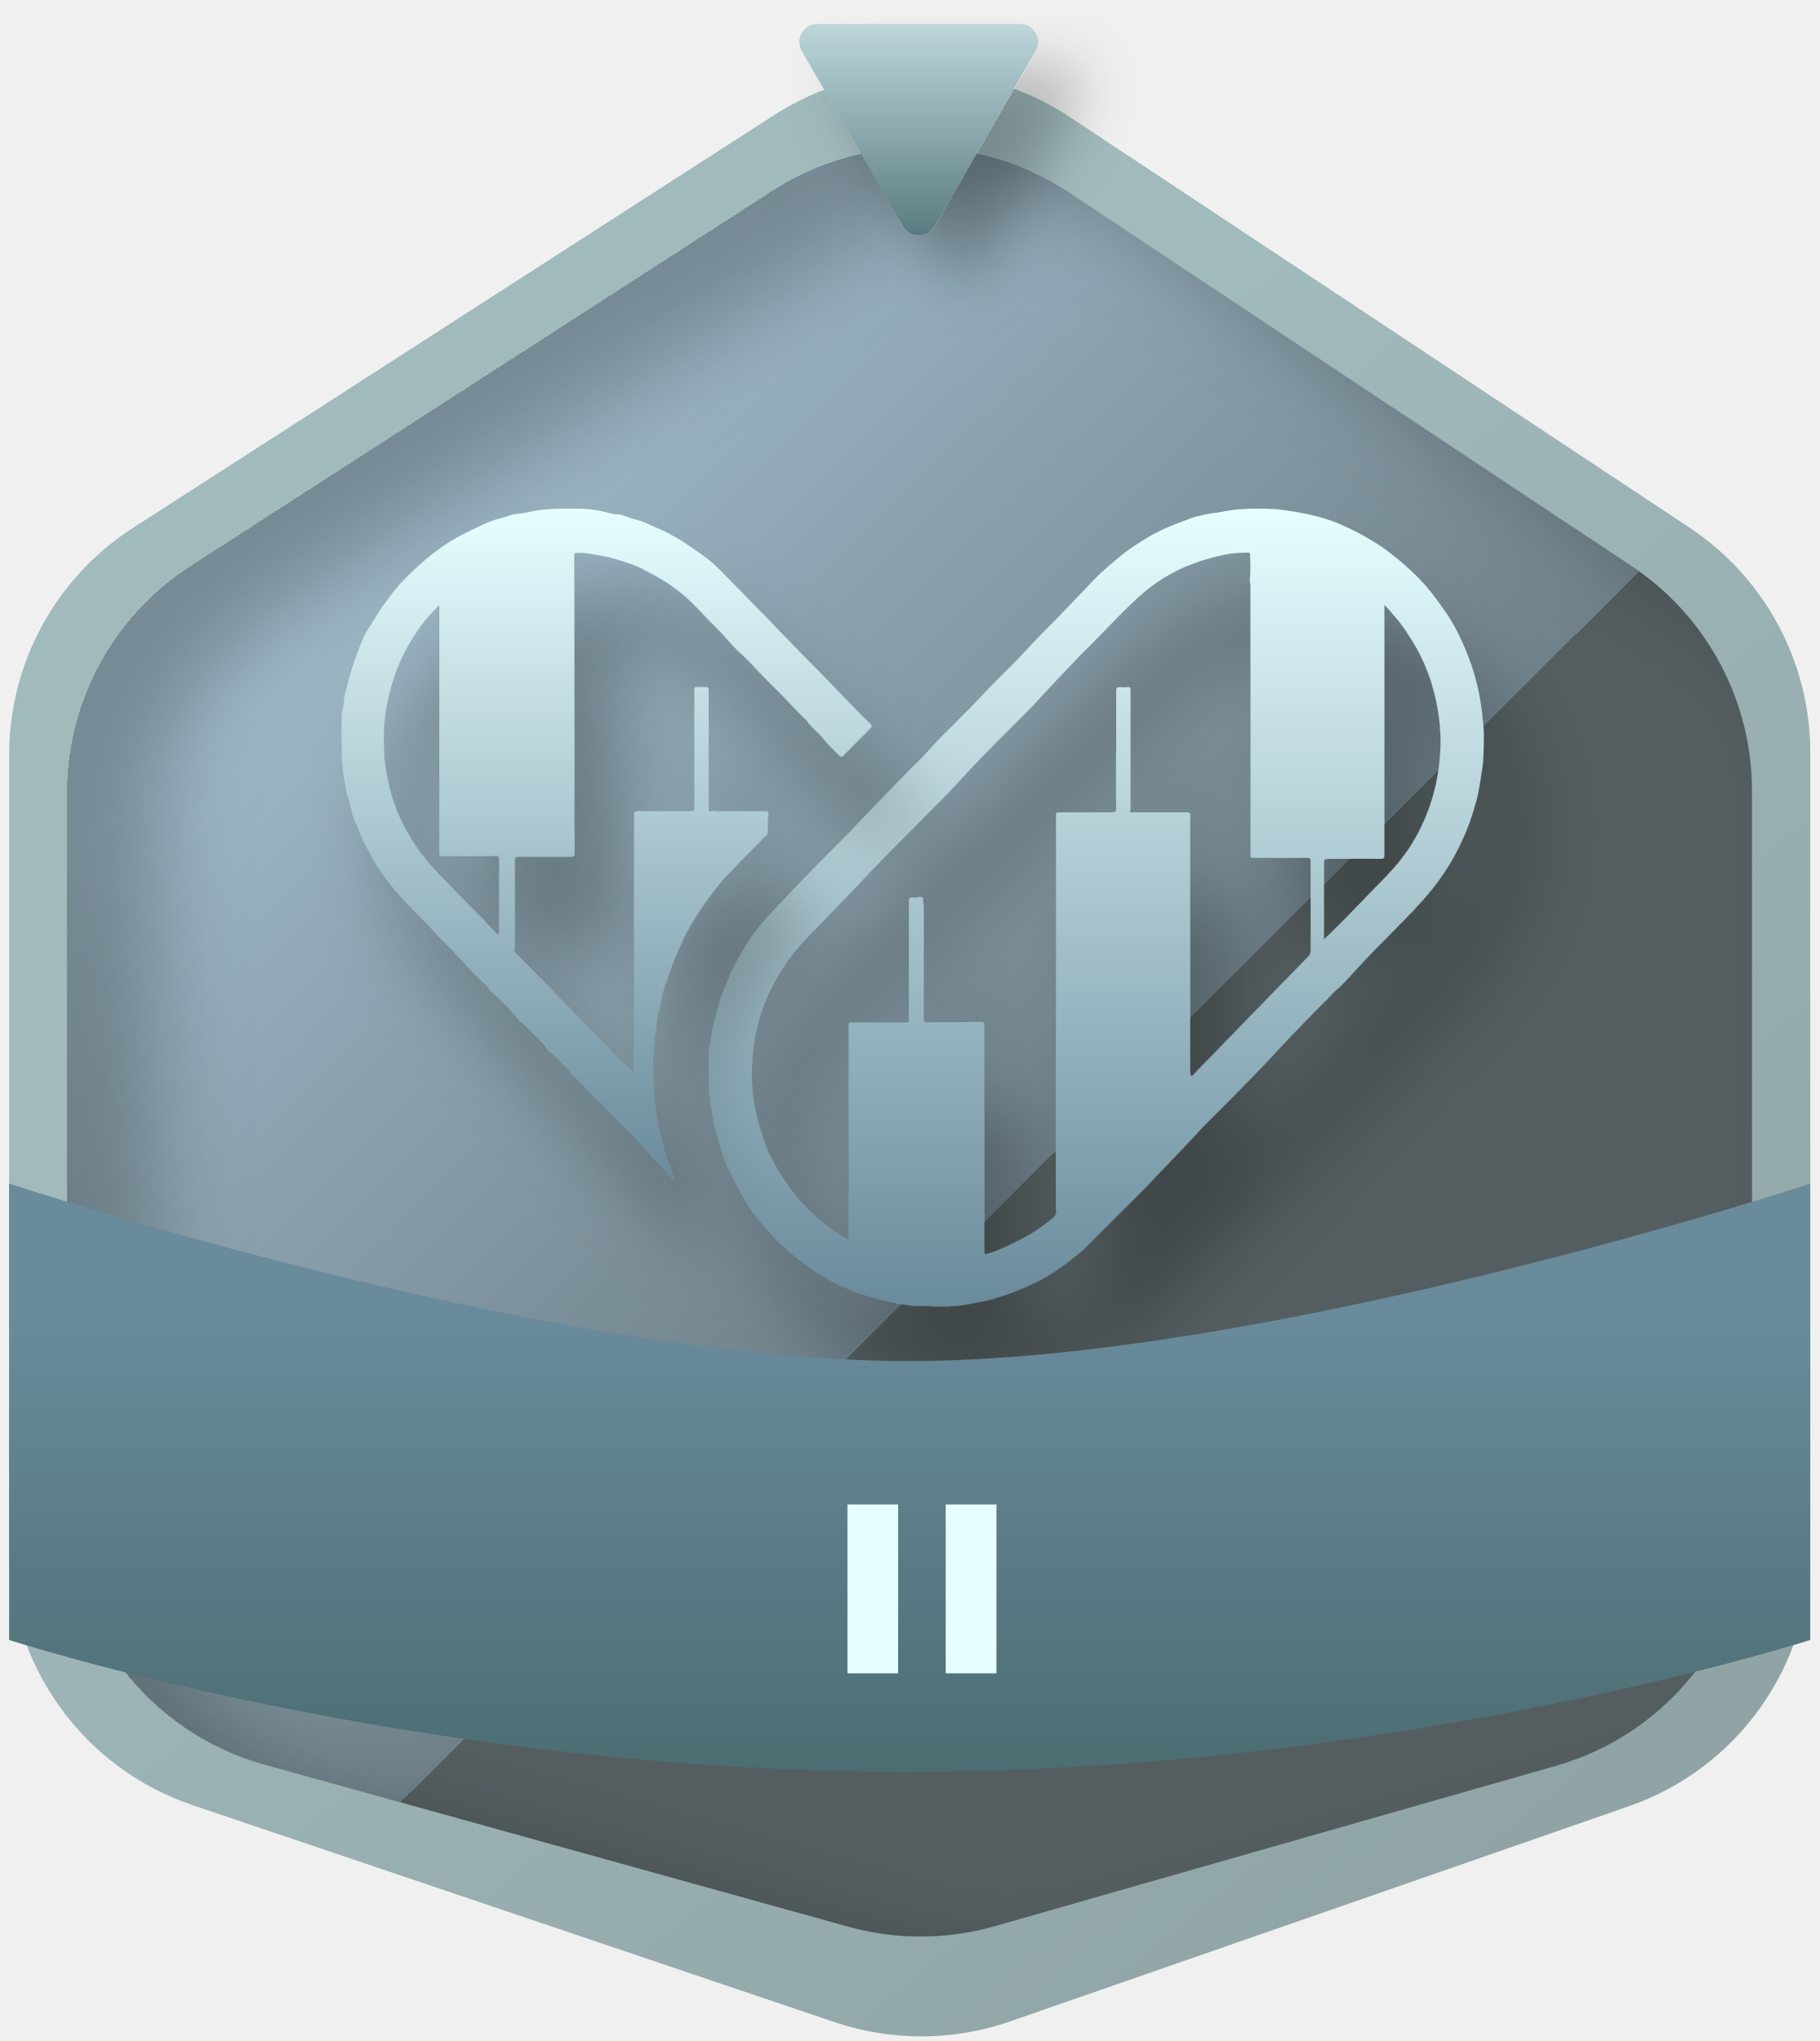
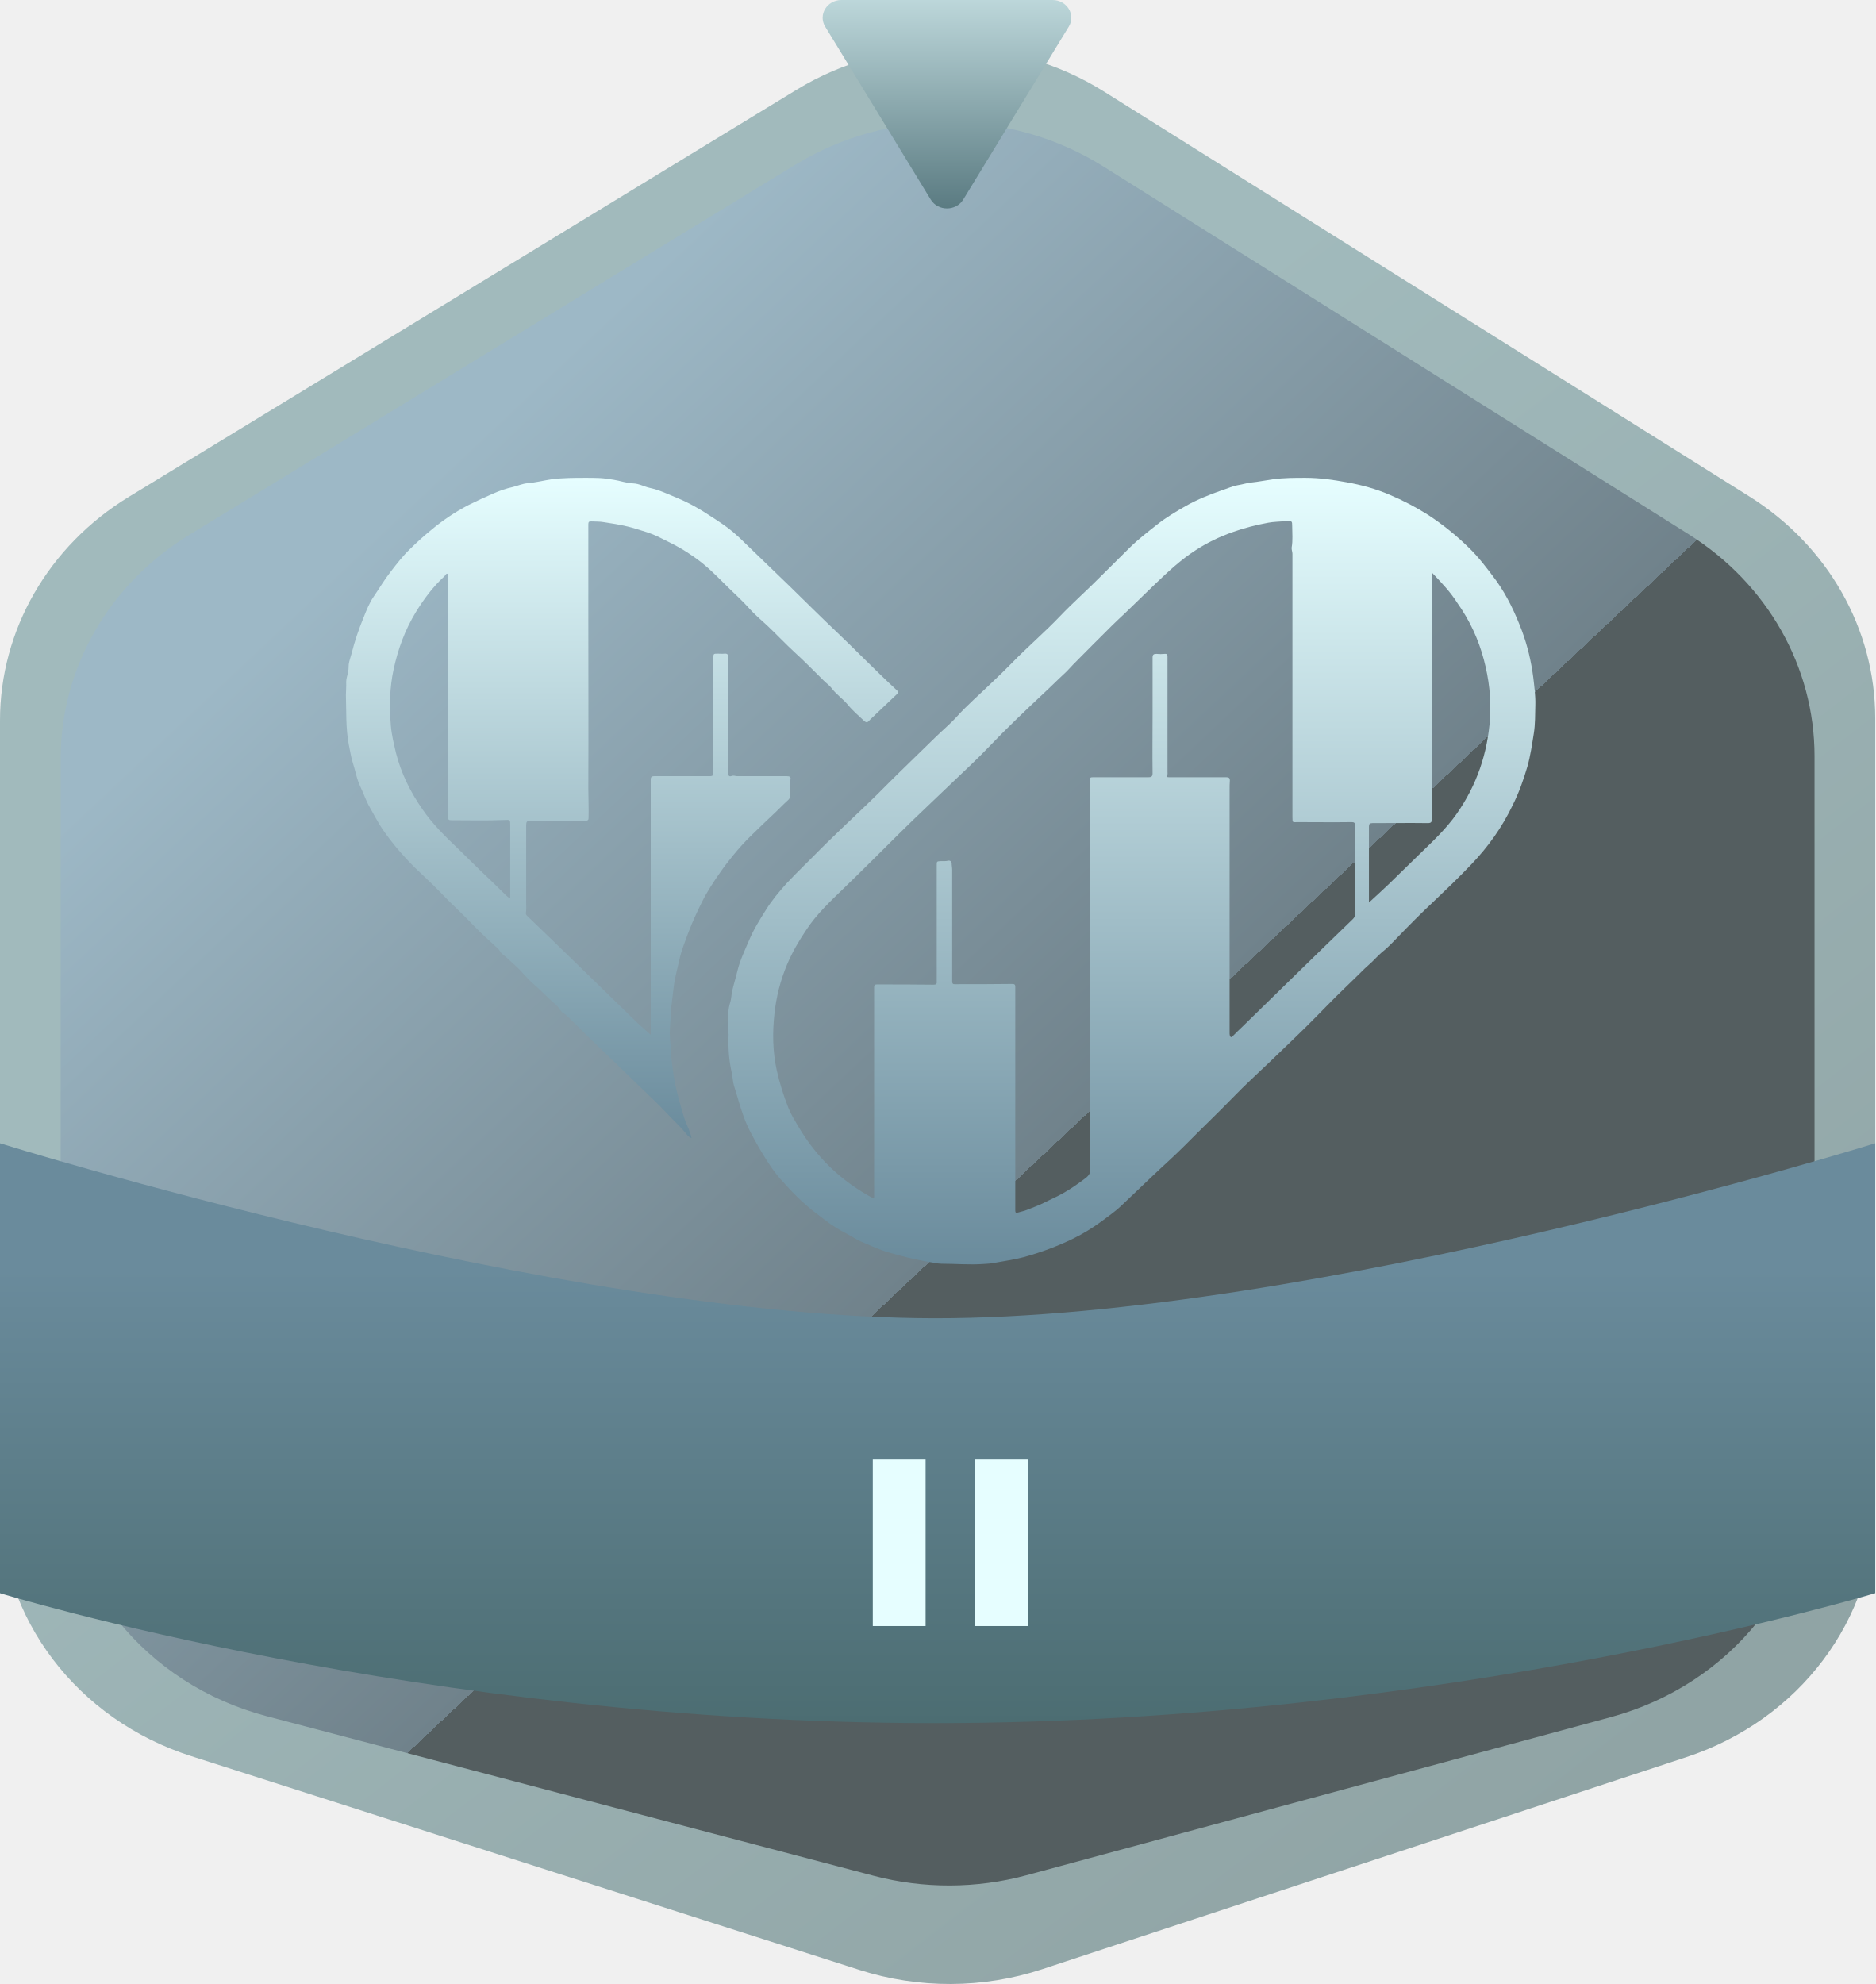
- <svg xmlns="http://www.w3.org/2000/svg" width="41" height="46" viewBox="0 0 41 46" fill="none">
-   <path d="M17.445 2.594L2.996 11.898C1.257 13.018 0.206 14.944 0.206 17.012V34.924C0.206 37.532 1.871 39.851 4.344 40.686L18.812 45.576C20.095 46.009 21.485 46.003 22.764 45.558L36.707 40.709C39.154 39.858 40.794 37.553 40.794 34.964V16.96C40.794 14.921 39.772 13.017 38.071 11.89L24.108 2.637C22.093 1.302 19.478 1.285 17.445 2.594Z" fill="url(#paint0_linear_637_3016)" />
-   <g filter="url(#filter0_i_637_3016)">
-     <path d="M17.422 4.305L4.306 12.765C2.569 13.885 1.52 15.81 1.52 17.876V33.912C1.52 36.645 3.343 39.042 5.978 39.773L19.118 43.422C20.2 43.723 21.343 43.718 22.422 43.41L35.066 39.797C37.679 39.05 39.481 36.664 39.481 33.948V17.824C39.481 15.787 38.46 13.884 36.761 12.757L24.093 4.349C22.076 3.01 19.457 2.993 17.422 4.305Z" fill="url(#paint1_linear_637_3016)" />
-   </g>
-   <g filter="url(#filter1_d_637_3016)">
-     <path d="M15.976 24.195C15.959 24.043 15.976 23.881 15.97 23.713C15.97 23.628 15.987 23.533 16.015 23.444C16.037 23.359 16.037 23.27 16.054 23.191C16.087 23.04 16.132 22.894 16.166 22.743C16.221 22.496 16.327 22.266 16.422 22.031C16.517 21.79 16.651 21.566 16.784 21.341C16.913 21.123 17.069 20.927 17.236 20.73C17.47 20.467 17.721 20.215 17.961 19.957C18.128 19.777 18.301 19.609 18.468 19.435C18.791 19.11 19.12 18.785 19.433 18.449C19.767 18.096 20.107 17.754 20.447 17.4C20.598 17.244 20.765 17.098 20.91 16.93C21.15 16.649 21.423 16.403 21.679 16.139C21.824 15.993 21.969 15.848 22.109 15.696C22.443 15.332 22.811 15.001 23.146 14.631C23.424 14.323 23.731 14.037 24.015 13.734C24.233 13.504 24.45 13.28 24.662 13.056C24.846 12.865 25.047 12.703 25.247 12.535C25.448 12.366 25.666 12.232 25.889 12.097C26.128 11.957 26.39 11.845 26.652 11.75C26.77 11.71 26.881 11.655 26.998 11.632C27.099 11.615 27.193 11.582 27.294 11.57C27.45 11.554 27.6 11.52 27.756 11.498C27.991 11.464 28.23 11.464 28.464 11.464C28.765 11.464 29.061 11.509 29.351 11.565C29.674 11.626 29.986 11.716 30.282 11.851C30.572 11.98 30.856 12.137 31.124 12.316C31.43 12.529 31.715 12.77 31.977 13.039C32.211 13.274 32.401 13.544 32.59 13.813C32.83 14.166 33.003 14.558 33.148 14.962C33.27 15.309 33.348 15.663 33.393 16.027C33.415 16.234 33.443 16.442 33.438 16.655C33.432 16.873 33.438 17.092 33.404 17.311C33.365 17.563 33.332 17.821 33.265 18.067C33.181 18.37 33.081 18.667 32.947 18.948C32.718 19.452 32.417 19.901 32.044 20.31C31.787 20.596 31.514 20.87 31.247 21.14C30.973 21.409 30.711 21.689 30.455 21.969C30.343 22.093 30.232 22.216 30.104 22.322C30.031 22.39 29.964 22.468 29.897 22.535C29.847 22.586 29.797 22.631 29.747 22.681C29.468 22.973 29.184 23.253 28.91 23.55C28.76 23.713 28.609 23.875 28.459 24.032C28.202 24.296 27.946 24.559 27.684 24.823C27.422 25.086 27.154 25.344 26.903 25.619C26.558 25.994 26.195 26.358 25.844 26.734C25.621 26.97 25.381 27.194 25.153 27.424C24.924 27.654 24.696 27.883 24.467 28.113C24.339 28.242 24.188 28.349 24.049 28.461C23.854 28.612 23.647 28.747 23.43 28.859C23.09 29.032 22.733 29.173 22.365 29.279C22.142 29.341 21.908 29.375 21.679 29.419C21.618 29.43 21.551 29.43 21.49 29.436C21.189 29.459 20.888 29.43 20.587 29.43C20.497 29.43 20.408 29.402 20.319 29.391C20.213 29.375 20.107 29.346 20.001 29.324C19.817 29.285 19.639 29.229 19.46 29.178C19.249 29.117 19.048 29.016 18.847 28.926C18.713 28.864 18.596 28.775 18.468 28.707C18.362 28.651 18.267 28.584 18.173 28.517C18.044 28.416 17.916 28.315 17.793 28.214C17.621 28.068 17.459 27.906 17.308 27.738C17.214 27.625 17.113 27.519 17.024 27.401C16.868 27.194 16.74 26.97 16.617 26.745C16.5 26.527 16.383 26.308 16.305 26.073C16.221 25.837 16.166 25.596 16.093 25.361C16.065 25.265 16.065 25.159 16.043 25.058C15.982 24.772 15.965 24.492 15.976 24.195ZM19.115 27.939C19.131 27.911 19.126 27.889 19.126 27.866C19.126 27.609 19.126 27.351 19.126 27.099C19.126 25.77 19.126 24.447 19.126 23.118C19.126 23.073 19.131 23.046 19.187 23.046C19.594 23.046 20.001 23.046 20.408 23.051C20.464 23.051 20.486 23.04 20.481 22.978C20.481 22.457 20.481 21.93 20.481 21.409C20.481 21.044 20.481 20.685 20.481 20.321C20.481 20.231 20.481 20.231 20.576 20.226C20.626 20.226 20.681 20.231 20.732 20.215C20.759 20.209 20.799 20.226 20.804 20.271C20.804 20.327 20.815 20.377 20.815 20.428C20.815 21.274 20.815 22.12 20.815 22.973C20.815 23.029 20.832 23.046 20.888 23.04C21.295 23.04 21.702 23.04 22.109 23.034C22.164 23.034 22.181 23.046 22.181 23.102C22.181 24.621 22.181 26.14 22.181 27.654C22.181 27.838 22.181 28.029 22.181 28.214C22.181 28.259 22.192 28.276 22.242 28.259C22.309 28.236 22.376 28.225 22.438 28.197C22.555 28.147 22.677 28.102 22.794 28.04C22.928 27.967 23.068 27.906 23.201 27.827C23.363 27.732 23.508 27.625 23.659 27.508C23.748 27.44 23.831 27.373 23.792 27.239C23.792 27.233 23.792 27.227 23.792 27.216C23.792 24.98 23.798 22.737 23.798 20.5C23.798 19.8 23.798 19.099 23.798 18.398C23.798 18.309 23.798 18.309 23.887 18.309C24.277 18.309 24.673 18.309 25.064 18.309C25.131 18.309 25.153 18.286 25.153 18.219C25.147 17.759 25.153 17.294 25.153 16.834C25.153 16.414 25.153 15.993 25.153 15.573C25.153 15.506 25.175 15.489 25.236 15.489C25.298 15.494 25.359 15.494 25.415 15.489C25.465 15.483 25.476 15.506 25.476 15.55C25.476 16.425 25.476 17.299 25.476 18.18C25.476 18.208 25.482 18.236 25.471 18.258C25.448 18.309 25.476 18.309 25.51 18.309C25.61 18.309 25.716 18.309 25.816 18.309C26.128 18.309 26.441 18.309 26.747 18.309C26.803 18.309 26.825 18.325 26.825 18.381C26.82 18.454 26.82 18.533 26.82 18.606C26.82 20.456 26.82 22.3 26.82 24.15C26.82 24.172 26.82 24.189 26.825 24.212C26.842 24.256 26.853 24.262 26.887 24.228C26.954 24.155 27.02 24.088 27.087 24.021C27.444 23.651 27.807 23.281 28.163 22.911C28.604 22.457 29.044 22.003 29.49 21.549C29.524 21.515 29.535 21.476 29.535 21.431C29.535 20.758 29.535 20.08 29.535 19.407C29.535 19.351 29.518 19.334 29.462 19.334C29.072 19.34 28.682 19.334 28.292 19.334C28.186 19.334 28.18 19.357 28.18 19.228C28.18 17.221 28.18 15.209 28.18 13.202C28.18 13.151 28.158 13.106 28.163 13.056C28.191 12.893 28.174 12.725 28.174 12.563C28.174 12.45 28.169 12.45 28.063 12.456C28.046 12.456 28.024 12.456 28.007 12.456C27.89 12.467 27.773 12.467 27.656 12.49C27.4 12.54 27.143 12.607 26.892 12.703C26.602 12.809 26.329 12.949 26.078 13.123C25.766 13.336 25.493 13.605 25.225 13.874C24.997 14.104 24.779 14.334 24.551 14.564C24.456 14.659 24.361 14.749 24.272 14.844C23.993 15.136 23.714 15.433 23.436 15.73C23.369 15.803 23.302 15.887 23.229 15.954C23.079 16.1 22.939 16.251 22.789 16.397C22.382 16.801 21.975 17.21 21.59 17.636C21.362 17.888 21.122 18.124 20.882 18.365C20.481 18.774 20.068 19.177 19.672 19.592C19.271 20.013 18.875 20.433 18.468 20.848C18.178 21.145 17.883 21.437 17.66 21.795C17.498 22.048 17.353 22.311 17.241 22.591C17.096 22.956 17.007 23.331 16.968 23.718C16.924 24.15 16.929 24.581 17.018 25.008C17.08 25.299 17.163 25.585 17.269 25.865C17.325 26.017 17.409 26.157 17.487 26.297C17.883 27.003 18.418 27.547 19.115 27.939ZM31.202 13.633C31.196 13.667 31.196 13.684 31.196 13.701C31.196 14.598 31.196 15.489 31.196 16.386C31.196 17.344 31.196 18.303 31.196 19.267C31.196 19.329 31.185 19.357 31.113 19.357C30.711 19.351 30.315 19.357 29.914 19.357C29.853 19.357 29.836 19.379 29.836 19.435C29.836 19.985 29.836 20.54 29.836 21.089C29.836 21.117 29.836 21.145 29.836 21.173C29.981 21.033 30.12 20.898 30.26 20.758C30.488 20.523 30.717 20.287 30.945 20.052C31.224 19.766 31.509 19.486 31.732 19.149C32.172 18.488 32.406 17.754 32.456 16.963C32.484 16.509 32.434 16.061 32.322 15.618C32.205 15.152 32.016 14.721 31.748 14.323C31.598 14.071 31.408 13.863 31.202 13.633Z" fill="url(#paint2_linear_637_3016)" />
-   </g>
-   <g filter="url(#filter2_d_637_3016)">
-     <path d="M15.175 26.557C15.114 26.535 15.08 26.491 15.052 26.452C14.952 26.318 14.83 26.201 14.719 26.079C14.585 25.928 14.447 25.778 14.302 25.633C14.024 25.349 13.746 25.065 13.468 24.781C13.307 24.614 13.146 24.453 12.985 24.291C12.851 24.158 12.729 24.013 12.596 23.885C12.535 23.824 12.479 23.751 12.401 23.701C12.335 23.662 12.312 23.579 12.251 23.523C12.073 23.362 11.918 23.183 11.74 23.022C11.601 22.894 11.49 22.733 11.351 22.604C11.262 22.526 11.184 22.432 11.089 22.36C11.045 22.332 11.028 22.27 10.989 22.231C10.806 22.053 10.623 21.881 10.45 21.691C10.217 21.43 9.961 21.19 9.728 20.929C9.555 20.739 9.366 20.561 9.189 20.377C8.927 20.105 8.688 19.81 8.483 19.492C8.383 19.336 8.305 19.169 8.216 19.008C8.132 18.858 8.082 18.696 8.016 18.546C7.927 18.356 7.899 18.156 7.838 17.961C7.799 17.828 7.782 17.688 7.755 17.555C7.688 17.182 7.704 16.809 7.693 16.43C7.693 16.33 7.704 16.23 7.699 16.129C7.699 16.052 7.732 15.968 7.743 15.884C7.755 15.834 7.749 15.779 7.755 15.729C7.766 15.645 7.793 15.567 7.816 15.484C7.882 15.2 7.971 14.927 8.077 14.654C8.138 14.493 8.199 14.326 8.294 14.181C8.416 13.992 8.527 13.791 8.66 13.613C8.794 13.429 8.927 13.245 9.088 13.084C9.227 12.939 9.372 12.8 9.528 12.666C9.778 12.444 10.05 12.249 10.345 12.087C10.523 11.993 10.706 11.904 10.889 11.82C11.023 11.759 11.156 11.709 11.301 11.675C11.412 11.648 11.512 11.598 11.629 11.586C11.806 11.57 11.973 11.525 12.146 11.497C12.396 11.464 12.646 11.464 12.896 11.464C12.996 11.464 13.096 11.464 13.19 11.469C13.29 11.475 13.39 11.492 13.491 11.508C13.63 11.531 13.768 11.586 13.913 11.592C14.041 11.598 14.146 11.664 14.263 11.692C14.486 11.742 14.686 11.848 14.891 11.937C15.141 12.049 15.369 12.188 15.592 12.344C15.753 12.455 15.919 12.566 16.07 12.7C16.175 12.794 16.275 12.895 16.37 12.995C16.681 13.312 16.992 13.63 17.303 13.947C17.642 14.298 17.982 14.654 18.326 14.999C18.749 15.422 19.154 15.868 19.582 16.285C19.599 16.302 19.616 16.319 19.632 16.335C19.655 16.358 19.649 16.38 19.627 16.402C19.471 16.558 19.321 16.709 19.166 16.864C19.116 16.92 19.054 16.97 19.01 17.026C18.971 17.07 18.943 17.048 18.915 17.026C18.793 16.903 18.66 16.786 18.554 16.647C18.443 16.508 18.298 16.408 18.198 16.263C18.154 16.202 18.087 16.157 18.037 16.102C17.826 15.884 17.62 15.656 17.404 15.45C17.209 15.261 17.026 15.055 16.831 14.86C16.698 14.726 16.553 14.604 16.431 14.459C16.264 14.259 16.075 14.086 15.897 13.897C15.703 13.691 15.508 13.485 15.28 13.312C15.147 13.212 15.008 13.112 14.858 13.028C14.736 12.956 14.608 12.895 14.486 12.828C14.369 12.767 14.246 12.717 14.119 12.678C14.013 12.644 13.902 12.605 13.791 12.577C13.618 12.533 13.446 12.505 13.274 12.477C13.185 12.46 13.096 12.466 13.007 12.46C12.951 12.455 12.94 12.477 12.94 12.527C12.94 12.7 12.94 12.872 12.94 13.04C12.94 13.579 12.94 14.12 12.94 14.66C12.94 15.957 12.946 17.26 12.94 18.557C12.94 18.78 12.951 19.002 12.946 19.23C12.946 19.275 12.94 19.303 12.879 19.303C12.479 19.303 12.079 19.303 11.679 19.303C11.612 19.303 11.595 19.325 11.595 19.409C11.595 20.004 11.595 20.595 11.595 21.19C11.595 21.263 11.601 21.335 11.59 21.407C11.584 21.435 11.595 21.452 11.612 21.474C11.99 21.858 12.368 22.242 12.746 22.632C13.157 23.055 13.568 23.479 13.98 23.902C14.08 24.002 14.185 24.096 14.291 24.197C14.291 24.03 14.291 23.857 14.291 23.684C14.291 21.909 14.291 20.138 14.291 18.362C14.291 18.301 14.313 18.284 14.369 18.284C14.769 18.284 15.169 18.284 15.569 18.284C15.636 18.284 15.647 18.262 15.647 18.201C15.647 17.326 15.647 16.458 15.647 15.584C15.647 15.484 15.647 15.484 15.747 15.484C15.792 15.484 15.842 15.489 15.886 15.484C15.947 15.478 15.97 15.5 15.97 15.567C15.97 15.884 15.97 16.202 15.97 16.519C15.97 17.087 15.97 17.649 15.97 18.217C15.97 18.279 15.992 18.301 16.047 18.279C16.086 18.262 16.125 18.284 16.159 18.284C16.52 18.284 16.875 18.284 17.237 18.284C17.298 18.284 17.331 18.301 17.315 18.368C17.292 18.496 17.303 18.624 17.303 18.746C17.303 18.78 17.292 18.802 17.27 18.824C17.142 18.947 17.031 19.075 16.903 19.197C16.764 19.336 16.625 19.476 16.486 19.62C16.331 19.776 16.192 19.943 16.058 20.116C15.964 20.238 15.875 20.361 15.792 20.489C15.647 20.706 15.508 20.929 15.397 21.168C15.291 21.391 15.191 21.619 15.108 21.853C15.036 22.059 14.958 22.259 14.914 22.471C14.875 22.66 14.825 22.844 14.797 23.033C14.78 23.161 14.769 23.289 14.752 23.417C14.73 23.59 14.725 23.757 14.713 23.93C14.702 24.091 14.697 24.252 14.719 24.414C14.73 24.492 14.725 24.575 14.73 24.653C14.747 24.809 14.763 24.965 14.786 25.115C14.825 25.394 14.897 25.667 14.969 25.934C15.008 26.079 15.052 26.218 15.114 26.351C15.13 26.418 15.164 26.479 15.175 26.557ZM11.245 21.073C11.245 21.062 11.251 21.057 11.251 21.051C11.251 20.506 11.251 19.96 11.251 19.414C11.251 19.275 11.251 19.281 11.117 19.286C10.734 19.303 10.356 19.292 9.972 19.292C9.922 19.292 9.9 19.275 9.9 19.219C9.9 17.399 9.9 15.573 9.9 13.752C9.9 13.719 9.917 13.669 9.889 13.658C9.861 13.646 9.844 13.696 9.822 13.719C9.572 13.958 9.377 14.242 9.205 14.537C8.972 14.944 8.822 15.378 8.727 15.834C8.638 16.263 8.633 16.697 8.666 17.132C8.683 17.343 8.733 17.549 8.777 17.755C8.888 18.217 9.088 18.646 9.35 19.041C9.566 19.375 9.839 19.659 10.122 19.943C10.278 20.105 10.434 20.266 10.589 20.427C10.778 20.617 10.967 20.806 11.151 21.001C11.178 21.029 11.206 21.057 11.245 21.073Z" fill="url(#paint3_linear_637_3016)" />
-   </g>
-   <path d="M0.206 36.962C0.206 36.962 9.342 39.933 20.43 39.933C31.519 39.933 40.794 36.962 40.794 36.962V26.677C40.794 26.677 28.608 30.687 20.43 30.676C12.306 30.666 0.206 26.677 0.206 26.677V36.962Z" fill="url(#paint4_linear_637_3016)" />
-   <path d="M19.097 33.907H20.24V37.713H19.097V33.907Z" fill="#E6FEFF" />
-   <path d="M21.312 33.907H22.455V37.713H21.312V33.907Z" fill="#E6FEFF" />
-   <g filter="url(#filter3_d_637_3016)">
-     <path d="M21.055 5.103C20.898 5.373 20.508 5.373 20.352 5.103L18.067 1.149C17.911 0.878 18.106 0.54 18.419 0.54L22.988 0.54C23.3 0.54 23.496 0.878 23.34 1.149L21.055 5.103Z" fill="url(#paint5_linear_637_3016)" />
+ <svg xmlns="http://www.w3.org/2000/svg" width="69" height="73" viewBox="0 0 69 73" fill="none">
+   <g clip-path="url(#clip0_7_62)">
+     <path d="M29.306 3.305L4.743 18.28C1.786 20.083 0 23.183 0 26.51V55.34C0 59.538 2.83 63.27 7.034 64.615L31.63 72.484C33.811 73.181 36.174 73.172 38.348 72.456L62.052 64.652C66.212 63.282 69 59.572 69 55.405V26.427C69 23.145 67.262 20.082 64.371 18.268L40.634 3.375C37.208 1.226 32.762 1.198 29.306 3.305Z" fill="url(#paint0_linear_7_62)" />
+     <path d="M29.268 6.06L6.97 19.676C4.017 21.479 2.233 24.577 2.233 27.902V53.712C2.233 58.11 5.333 61.968 9.812 63.146L32.151 69.019C33.989 69.502 35.933 69.495 37.768 68.999L59.263 63.183C63.705 61.982 66.767 58.14 66.767 53.77V27.819C66.767 24.539 65.031 21.477 62.144 19.663L40.608 6.13C37.179 3.976 32.727 3.948 29.268 6.06Z" fill="url(#paint1_linear_7_62)" />
+     <path d="M26.809 38.071C26.781 37.828 26.809 37.566 26.8 37.295C26.8 37.16 26.828 37.007 26.875 36.862C26.913 36.727 26.913 36.583 26.942 36.456C26.999 36.213 27.074 35.978 27.131 35.735C27.226 35.338 27.406 34.968 27.567 34.589C27.728 34.201 27.956 33.84 28.183 33.479C28.401 33.127 28.667 32.811 28.951 32.495C29.349 32.072 29.776 31.666 30.183 31.25C30.468 30.962 30.761 30.691 31.046 30.411C31.595 29.888 32.155 29.365 32.685 28.823C33.254 28.255 33.832 27.705 34.41 27.136C34.666 26.884 34.951 26.649 35.197 26.378C35.605 25.927 36.069 25.53 36.505 25.106C36.751 24.872 36.998 24.637 37.235 24.393C37.803 23.807 38.429 23.274 38.998 22.679C39.471 22.183 39.993 21.723 40.476 21.235C40.846 20.866 41.215 20.505 41.576 20.144C41.888 19.837 42.23 19.575 42.571 19.305C42.912 19.034 43.282 18.817 43.661 18.601C44.068 18.375 44.514 18.195 44.959 18.041C45.158 17.978 45.348 17.888 45.547 17.852C45.718 17.825 45.879 17.771 46.049 17.753C46.315 17.726 46.571 17.672 46.836 17.636C47.234 17.581 47.642 17.581 48.039 17.581C48.551 17.581 49.054 17.654 49.547 17.744C50.096 17.843 50.627 17.987 51.129 18.204C51.622 18.411 52.106 18.664 52.56 18.953C53.082 19.296 53.565 19.684 54.011 20.117C54.409 20.496 54.731 20.929 55.053 21.362C55.461 21.93 55.755 22.562 56.001 23.211C56.209 23.771 56.342 24.339 56.418 24.926C56.456 25.259 56.503 25.593 56.494 25.936C56.484 26.288 56.494 26.64 56.437 26.992C56.371 27.398 56.314 27.813 56.2 28.21C56.058 28.697 55.887 29.175 55.66 29.626C55.271 30.438 54.759 31.16 54.124 31.819C53.688 32.279 53.224 32.721 52.769 33.154C52.305 33.587 51.859 34.038 51.423 34.489C51.234 34.688 51.044 34.886 50.826 35.058C50.703 35.166 50.589 35.292 50.475 35.401C50.39 35.482 50.305 35.554 50.219 35.635C49.746 36.105 49.262 36.556 48.798 37.034C48.542 37.295 48.286 37.557 48.03 37.81C47.594 38.234 47.158 38.658 46.713 39.082C46.267 39.506 45.812 39.921 45.386 40.363C44.798 40.968 44.182 41.554 43.585 42.159C43.206 42.538 42.798 42.898 42.41 43.268C42.021 43.638 41.633 44.008 41.244 44.378C41.026 44.586 40.77 44.757 40.533 44.938C40.201 45.181 39.851 45.398 39.481 45.578C38.903 45.858 38.296 46.083 37.671 46.255C37.292 46.354 36.894 46.408 36.505 46.48C36.401 46.498 36.287 46.498 36.183 46.508C35.671 46.544 35.159 46.498 34.647 46.498C34.496 46.498 34.344 46.453 34.192 46.435C34.012 46.408 33.832 46.363 33.652 46.327C33.339 46.264 33.036 46.174 32.733 46.092C32.373 45.993 32.031 45.831 31.69 45.686C31.463 45.587 31.264 45.443 31.046 45.334C30.866 45.244 30.704 45.136 30.543 45.028C30.325 44.865 30.107 44.703 29.899 44.541C29.605 44.306 29.33 44.044 29.074 43.774C28.913 43.593 28.742 43.422 28.591 43.232C28.326 42.898 28.108 42.538 27.899 42.177C27.7 41.825 27.501 41.473 27.368 41.094C27.226 40.715 27.131 40.327 27.008 39.948C26.961 39.795 26.961 39.623 26.923 39.461C26.819 39.001 26.79 38.55 26.809 38.071ZM32.145 44.099C32.173 44.053 32.164 44.017 32.164 43.981C32.164 43.566 32.164 43.151 32.164 42.745C32.164 40.607 32.164 38.477 32.164 36.339C32.164 36.267 32.173 36.222 32.268 36.222C32.96 36.222 33.652 36.222 34.344 36.231C34.439 36.231 34.477 36.213 34.467 36.114C34.467 35.275 34.467 34.426 34.467 33.587C34.467 33.001 34.467 32.423 34.467 31.837C34.467 31.692 34.467 31.692 34.628 31.683C34.714 31.683 34.808 31.692 34.894 31.666C34.941 31.656 35.007 31.683 35.017 31.756C35.017 31.846 35.036 31.927 35.036 32.008C35.036 33.371 35.036 34.733 35.036 36.105C35.036 36.195 35.064 36.222 35.159 36.213C35.851 36.213 36.543 36.213 37.235 36.204C37.33 36.204 37.358 36.222 37.358 36.312C37.358 38.757 37.358 41.202 37.358 43.638C37.358 43.936 37.358 44.243 37.358 44.541C37.358 44.613 37.377 44.64 37.462 44.613C37.576 44.577 37.69 44.559 37.794 44.514C37.993 44.432 38.202 44.36 38.401 44.261C38.628 44.144 38.865 44.044 39.092 43.918C39.367 43.765 39.614 43.593 39.87 43.404C40.021 43.295 40.163 43.187 40.097 42.971C40.097 42.962 40.097 42.953 40.097 42.935C40.097 39.335 40.106 35.726 40.106 32.126C40.106 30.998 40.106 29.87 40.106 28.742C40.106 28.598 40.106 28.598 40.258 28.598C40.922 28.598 41.595 28.598 42.258 28.598C42.372 28.598 42.41 28.562 42.41 28.453C42.4 27.714 42.41 26.965 42.41 26.225C42.41 25.548 42.41 24.872 42.41 24.195C42.41 24.087 42.448 24.059 42.552 24.059C42.656 24.069 42.76 24.069 42.855 24.059C42.94 24.05 42.959 24.087 42.959 24.159C42.959 25.566 42.959 26.974 42.959 28.39C42.959 28.435 42.969 28.48 42.95 28.517C42.912 28.598 42.959 28.598 43.016 28.598C43.187 28.598 43.367 28.598 43.538 28.598C44.068 28.598 44.599 28.598 45.12 28.598C45.215 28.598 45.253 28.625 45.253 28.715C45.244 28.832 45.244 28.959 45.244 29.076C45.244 32.053 45.244 35.022 45.244 37.999C45.244 38.035 45.244 38.062 45.253 38.099C45.282 38.171 45.3 38.18 45.357 38.126C45.471 38.008 45.585 37.9 45.699 37.792C46.305 37.196 46.921 36.601 47.528 36.005C48.276 35.275 49.025 34.544 49.783 33.813C49.84 33.759 49.859 33.696 49.859 33.623C49.859 32.541 49.859 31.449 49.859 30.366C49.859 30.276 49.831 30.249 49.736 30.249C49.073 30.258 48.409 30.249 47.746 30.249C47.566 30.249 47.556 30.285 47.556 30.078C47.556 26.847 47.556 23.608 47.556 20.378C47.556 20.297 47.518 20.225 47.528 20.144C47.575 19.882 47.547 19.611 47.547 19.35C47.547 19.169 47.537 19.169 47.357 19.178C47.329 19.178 47.291 19.178 47.262 19.178C47.063 19.196 46.864 19.196 46.665 19.233C46.229 19.314 45.793 19.422 45.367 19.575C44.874 19.747 44.41 19.972 43.983 20.252C43.452 20.595 42.988 21.028 42.533 21.461C42.144 21.831 41.775 22.201 41.386 22.571C41.225 22.724 41.064 22.869 40.912 23.022C40.438 23.491 39.964 23.969 39.49 24.448C39.377 24.565 39.263 24.7 39.14 24.808C38.884 25.043 38.647 25.287 38.391 25.521C37.699 26.171 37.007 26.829 36.353 27.515C35.965 27.921 35.557 28.3 35.15 28.688C34.467 29.347 33.766 29.996 33.093 30.664C32.41 31.341 31.738 32.017 31.046 32.685C30.553 33.163 30.05 33.632 29.671 34.21C29.396 34.616 29.15 35.04 28.96 35.491C28.714 36.078 28.562 36.682 28.496 37.304C28.42 37.999 28.43 38.694 28.581 39.38C28.686 39.849 28.828 40.309 29.008 40.76C29.103 41.004 29.245 41.229 29.378 41.455C30.05 42.592 30.96 43.467 32.145 44.099ZM52.693 21.073C52.684 21.127 52.684 21.154 52.684 21.181C52.684 22.625 52.684 24.059 52.684 25.503C52.684 27.046 52.684 28.589 52.684 30.141C52.684 30.24 52.665 30.285 52.541 30.285C51.859 30.276 51.186 30.285 50.504 30.285C50.4 30.285 50.371 30.321 50.371 30.411C50.371 31.296 50.371 32.189 50.371 33.073C50.371 33.118 50.371 33.163 50.371 33.208C50.617 32.983 50.855 32.766 51.091 32.541C51.48 32.162 51.869 31.783 52.257 31.404C52.731 30.944 53.215 30.492 53.594 29.951C54.342 28.887 54.74 27.705 54.826 26.432C54.873 25.702 54.788 24.98 54.598 24.267C54.399 23.518 54.077 22.823 53.622 22.183C53.366 21.777 53.044 21.443 52.693 21.073Z" fill="url(#paint2_linear_7_62)" />
+     <path d="M25.446 41.874C25.342 41.838 25.286 41.767 25.238 41.704C25.068 41.489 24.86 41.301 24.672 41.103C24.445 40.862 24.209 40.62 23.963 40.387C23.49 39.93 23.018 39.473 22.546 39.016C22.271 38.747 21.997 38.487 21.724 38.227C21.497 38.012 21.289 37.779 21.062 37.573C20.958 37.474 20.864 37.358 20.731 37.277C20.618 37.215 20.58 37.08 20.476 36.99C20.174 36.731 19.909 36.444 19.607 36.184C19.371 35.978 19.182 35.718 18.945 35.512C18.794 35.386 18.662 35.234 18.501 35.118C18.426 35.073 18.398 34.974 18.331 34.912C18.02 34.625 17.708 34.347 17.415 34.042C17.018 33.621 16.583 33.236 16.186 32.815C15.893 32.51 15.572 32.223 15.27 31.928C14.826 31.488 14.419 31.014 14.07 30.503C13.9 30.252 13.768 29.983 13.616 29.723C13.475 29.481 13.389 29.221 13.276 28.98C13.125 28.675 13.078 28.352 12.974 28.039C12.908 27.824 12.879 27.599 12.832 27.384C12.719 26.784 12.747 26.184 12.728 25.574C12.728 25.413 12.747 25.252 12.738 25.09C12.738 24.965 12.794 24.831 12.813 24.696C12.832 24.616 12.823 24.526 12.832 24.445C12.851 24.311 12.898 24.186 12.936 24.051C13.049 23.594 13.2 23.155 13.38 22.716C13.484 22.456 13.588 22.187 13.749 21.954C13.957 21.65 14.145 21.327 14.372 21.04C14.599 20.744 14.826 20.449 15.1 20.189C15.336 19.956 15.582 19.732 15.846 19.517C16.271 19.159 16.734 18.845 17.235 18.585C17.538 18.433 17.849 18.289 18.161 18.155C18.388 18.056 18.615 17.976 18.86 17.922C19.049 17.877 19.22 17.796 19.418 17.779C19.72 17.752 20.004 17.68 20.297 17.635C20.722 17.581 21.147 17.581 21.572 17.581C21.742 17.581 21.913 17.581 22.073 17.59C22.243 17.599 22.413 17.626 22.583 17.653C22.82 17.689 23.056 17.779 23.302 17.787C23.519 17.796 23.698 17.904 23.897 17.949C24.275 18.029 24.615 18.2 24.965 18.343C25.39 18.522 25.777 18.746 26.155 18.997C26.429 19.176 26.712 19.356 26.968 19.571C27.147 19.723 27.317 19.884 27.478 20.046C28.007 20.556 28.536 21.067 29.065 21.578C29.642 22.142 30.218 22.716 30.804 23.271C31.522 23.953 32.212 24.669 32.939 25.341C32.968 25.368 32.996 25.395 33.024 25.422C33.062 25.458 33.053 25.494 33.015 25.53C32.75 25.78 32.495 26.022 32.231 26.273C32.146 26.363 32.042 26.444 31.966 26.533C31.9 26.605 31.853 26.569 31.805 26.533C31.598 26.336 31.371 26.148 31.191 25.924C31.002 25.7 30.757 25.539 30.587 25.306C30.511 25.207 30.398 25.135 30.313 25.046C29.953 24.696 29.604 24.329 29.235 23.997C28.905 23.693 28.593 23.361 28.262 23.047C28.035 22.832 27.79 22.635 27.582 22.402C27.298 22.08 26.977 21.802 26.675 21.497C26.344 21.166 26.013 20.834 25.626 20.556C25.399 20.395 25.163 20.234 24.908 20.099C24.7 19.983 24.483 19.884 24.275 19.777C24.076 19.678 23.868 19.598 23.651 19.535C23.471 19.481 23.283 19.418 23.094 19.373C22.801 19.302 22.508 19.257 22.215 19.212C22.064 19.185 21.913 19.194 21.761 19.185C21.667 19.176 21.648 19.212 21.648 19.293C21.648 19.571 21.648 19.848 21.648 20.117C21.648 20.986 21.648 21.856 21.648 22.725C21.648 24.813 21.657 26.91 21.648 28.997C21.648 29.356 21.667 29.714 21.657 30.082C21.657 30.153 21.648 30.198 21.544 30.198C20.864 30.198 20.183 30.198 19.503 30.198C19.39 30.198 19.361 30.234 19.361 30.368C19.361 31.327 19.361 32.277 19.361 33.236C19.361 33.352 19.371 33.469 19.352 33.585C19.342 33.63 19.361 33.657 19.39 33.693C20.032 34.311 20.675 34.929 21.317 35.557C22.016 36.238 22.716 36.919 23.415 37.6C23.585 37.761 23.765 37.913 23.944 38.075C23.944 37.806 23.944 37.528 23.944 37.25C23.944 34.392 23.944 31.542 23.944 28.684C23.944 28.585 23.982 28.558 24.076 28.558C24.757 28.558 25.437 28.558 26.117 28.558C26.231 28.558 26.25 28.523 26.25 28.424C26.25 27.017 26.25 25.619 26.25 24.212C26.25 24.051 26.25 24.051 26.42 24.051C26.495 24.051 26.58 24.06 26.656 24.051C26.76 24.042 26.798 24.078 26.798 24.186C26.798 24.696 26.798 25.207 26.798 25.718C26.798 26.632 26.798 27.537 26.798 28.451C26.798 28.549 26.835 28.585 26.93 28.549C26.996 28.523 27.062 28.558 27.119 28.558C27.733 28.558 28.338 28.558 28.952 28.558C29.056 28.558 29.113 28.585 29.084 28.693C29.046 28.899 29.065 29.105 29.065 29.302C29.065 29.356 29.046 29.392 29.009 29.428C28.791 29.625 28.602 29.831 28.385 30.028C28.149 30.252 27.913 30.476 27.676 30.709C27.412 30.96 27.175 31.229 26.949 31.506C26.788 31.704 26.637 31.901 26.495 32.107C26.25 32.456 26.013 32.815 25.824 33.2C25.645 33.559 25.475 33.926 25.333 34.302C25.21 34.634 25.078 34.956 25.002 35.297C24.936 35.602 24.851 35.897 24.804 36.202C24.776 36.408 24.757 36.614 24.728 36.82C24.69 37.098 24.681 37.367 24.662 37.645C24.643 37.904 24.634 38.164 24.672 38.424C24.69 38.55 24.681 38.684 24.69 38.809C24.719 39.06 24.747 39.311 24.785 39.553C24.851 40.001 24.974 40.44 25.097 40.87C25.163 41.103 25.238 41.328 25.342 41.543C25.371 41.65 25.427 41.749 25.446 41.874ZM18.766 33.048C18.766 33.03 18.775 33.021 18.775 33.012C18.775 32.134 18.775 31.256 18.775 30.377C18.775 30.153 18.775 30.162 18.549 30.171C17.897 30.198 17.254 30.18 16.602 30.18C16.517 30.18 16.479 30.153 16.479 30.064C16.479 27.134 16.479 24.194 16.479 21.264C16.479 21.21 16.508 21.13 16.46 21.112C16.413 21.094 16.385 21.175 16.347 21.21C15.922 21.596 15.591 22.053 15.298 22.528C14.901 23.182 14.646 23.881 14.486 24.616C14.334 25.306 14.325 26.005 14.382 26.703C14.41 27.044 14.495 27.375 14.571 27.707C14.76 28.451 15.1 29.141 15.544 29.777C15.912 30.315 16.375 30.772 16.857 31.229C17.122 31.488 17.386 31.748 17.651 32.008C17.972 32.313 18.294 32.618 18.605 32.931C18.653 32.976 18.7 33.021 18.766 33.048Z" fill="url(#paint3_linear_7_62)" />
+     <path d="M0 58.62C0 58.62 15.531 63.401 34.381 63.401C53.232 63.401 69 58.62 69 58.62V42.066C69 42.066 48.284 48.52 34.381 48.504C20.569 48.487 0 42.066 0 42.066V58.62Z" fill="url(#paint4_linear_7_62)" />
+     <path d="M32.115 53.704H34.058V59.83H32.115V53.704Z" fill="#E6FEFF" />
+     <path d="M35.88 53.704H37.823V59.83H35.88V53.704Z" fill="#E6FEFF" />
+     <path d="M35.443 7.343C35.177 7.778 34.513 7.778 34.247 7.343L30.363 0.979C30.098 0.544 30.43 -1.00269e-05 30.961 -9.98302e-06L38.729 -9.34057e-06C39.26 -9.29664e-06 39.592 0.544 39.327 0.979L35.443 7.343Z" fill="url(#paint5_linear_7_62)" />
  </g>
  <defs>
-     <filter id="filter0_i_637_3016" x="1.52" y="3.333" width="39.961" height="41.312" filterUnits="userSpaceOnUse" color-interpolation-filters="sRGB">
-       <feFlood flood-opacity="0" result="BackgroundImageFix" />
-       <feBlend mode="normal" in="SourceGraphic" in2="BackgroundImageFix" result="shape" />
-       <feColorMatrix in="SourceAlpha" type="matrix" values="0 0 0 0 0 0 0 0 0 0 0 0 0 0 0 0 0 0 127 0" result="hardAlpha" />
-       <feOffset dx="2" dy="1" />
-       <feGaussianBlur stdDeviation="1" />
-       <feComposite in2="hardAlpha" operator="arithmetic" k2="-1" k3="1" />
-       <feColorMatrix type="matrix" values="0 0 0 0 0 0 0 0 0 0 0 0 0 0 0 0 0 0 0.25 0" />
-       <feBlend mode="normal" in2="shape" result="effect1_innerShadow_637_3016" />
-     </filter>
-     <filter id="filter1_d_637_3016" x="15.368" y="11.464" width="20.67" height="21.581" filterUnits="userSpaceOnUse" color-interpolation-filters="sRGB">
-       <feFlood flood-opacity="0" result="BackgroundImageFix" />
-       <feColorMatrix in="SourceAlpha" type="matrix" values="0 0 0 0 0 0 0 0 0 0 0 0 0 0 0 0 0 0 127 0" result="hardAlpha" />
-       <feOffset dx="1" dy="2" />
-       <feGaussianBlur stdDeviation="0.8" />
-       <feComposite in2="hardAlpha" operator="out" />
-       <feColorMatrix type="matrix" values="0 0 0 0 0 0 0 0 0 0 0 0 0 0 0 0 0 0 0.25 0" />
-       <feBlend mode="normal" in2="BackgroundImageFix" result="effect1_dropShadow_637_3016" />
-       <feBlend mode="normal" in="SourceGraphic" in2="effect1_dropShadow_637_3016" result="shape" />
-     </filter>
-     <filter id="filter2_d_637_3016" x="7.093" y="11.464" width="15.153" height="18.694" filterUnits="userSpaceOnUse" color-interpolation-filters="sRGB">
-       <feFlood flood-opacity="0" result="BackgroundImageFix" />
-       <feColorMatrix in="SourceAlpha" type="matrix" values="0 0 0 0 0 0 0 0 0 0 0 0 0 0 0 0 0 0 127 0" result="hardAlpha" />
-       <feOffset dx="1" dy="2" />
-       <feGaussianBlur stdDeviation="0.8" />
-       <feComposite in2="hardAlpha" operator="out" />
-       <feColorMatrix type="matrix" values="0 0 0 0 0 0 0 0 0 0 0 0 0 0 0 0 0 0 0.25 0" />
-       <feBlend mode="normal" in2="BackgroundImageFix" result="effect1_dropShadow_637_3016" />
-       <feBlend mode="normal" in="SourceGraphic" in2="effect1_dropShadow_637_3016" result="shape" />
-     </filter>
-     <filter id="filter3_d_637_3016" x="17.712" y="0.24" width="7.982" height="7.365" filterUnits="userSpaceOnUse" color-interpolation-filters="sRGB">
-       <feFlood flood-opacity="0" result="BackgroundImageFix" />
-       <feColorMatrix in="SourceAlpha" type="matrix" values="0 0 0 0 0 0 0 0 0 0 0 0 0 0 0 0 0 0 127 0" result="hardAlpha" />
-       <feOffset dx="1" dy="1" />
-       <feGaussianBlur stdDeviation="0.65" />
-       <feComposite in2="hardAlpha" operator="out" />
-       <feColorMatrix type="matrix" values="0 0 0 0 0 0 0 0 0 0 0 0 0 0 0 0 0 0 0.25 0" />
-       <feBlend mode="normal" in2="BackgroundImageFix" result="effect1_dropShadow_637_3016" />
-       <feBlend mode="normal" in="SourceGraphic" in2="effect1_dropShadow_637_3016" result="shape" />
-     </filter>
-     <linearGradient id="paint0_linear_637_3016" x1="10.44" y1="8.707" x2="37.251" y2="41.584" gradientUnits="userSpaceOnUse">
+     <linearGradient id="paint0_linear_7_62" x1="17.398" y1="13.145" x2="60.017" y2="68.344" gradientUnits="userSpaceOnUse">
      <stop offset="0.208" stop-color="#A1BABC" />
      <stop offset="0.961" stop-color="#90A4A5" />
    </linearGradient>
-     <linearGradient id="paint1_linear_637_3016" x1="11.091" y1="9.89" x2="25.428" y2="24.318" gradientUnits="userSpaceOnUse">
+     <linearGradient id="paint1_linear_7_62" x1="18.505" y1="15.049" x2="41.538" y2="39.531" gradientUnits="userSpaceOnUse">
      <stop stop-color="#9DB8C6" />
      <stop offset="1" stop-color="#70828B" />
      <stop offset="1" stop-color="#545E60" />
    </linearGradient>
-     <linearGradient id="paint2_linear_637_3016" x1="24.703" y1="11.464" x2="24.703" y2="29.445" gradientUnits="userSpaceOnUse">
+     <linearGradient id="paint2_linear_7_62" x1="41.645" y1="17.581" x2="41.645" y2="46.522" gradientUnits="userSpaceOnUse">
      <stop stop-color="#E6FEFF" />
      <stop offset="1" stop-color="#6A8B9C" />
    </linearGradient>
-     <linearGradient id="paint3_linear_637_3016" x1="13.67" y1="11.464" x2="13.67" y2="26.557" gradientUnits="userSpaceOnUse">
+     <linearGradient id="paint3_linear_7_62" x1="22.888" y1="17.581" x2="22.888" y2="41.874" gradientUnits="userSpaceOnUse">
      <stop stop-color="#E6FEFF" />
      <stop offset="1" stop-color="#6A8B9C" />
    </linearGradient>
-     <linearGradient id="paint4_linear_637_3016" x1="25.675" y1="29.564" x2="25.675" y2="39.933" gradientUnits="userSpaceOnUse">
+     <linearGradient id="paint4_linear_7_62" x1="43.298" y1="46.713" x2="43.298" y2="63.401" gradientUnits="userSpaceOnUse">
      <stop stop-color="#6A8B9C" />
      <stop offset="1" stop-color="#4C6D72" />
    </linearGradient>
-     <linearGradient id="paint5_linear_637_3016" x1="20.703" y1="5.711" x2="20.703" y2="-1.183" gradientUnits="userSpaceOnUse">
+     <linearGradient id="paint5_linear_7_62" x1="34.845" y1="8.322" x2="34.845" y2="-2.774" gradientUnits="userSpaceOnUse">
      <stop stop-color="#52737A" />
      <stop offset="1" stop-color="#E0F8FA" />
    </linearGradient>
+     <clipPath id="clip0_7_62">
+       <rect width="69" height="73" fill="white" />
+     </clipPath>
  </defs>
</svg>
